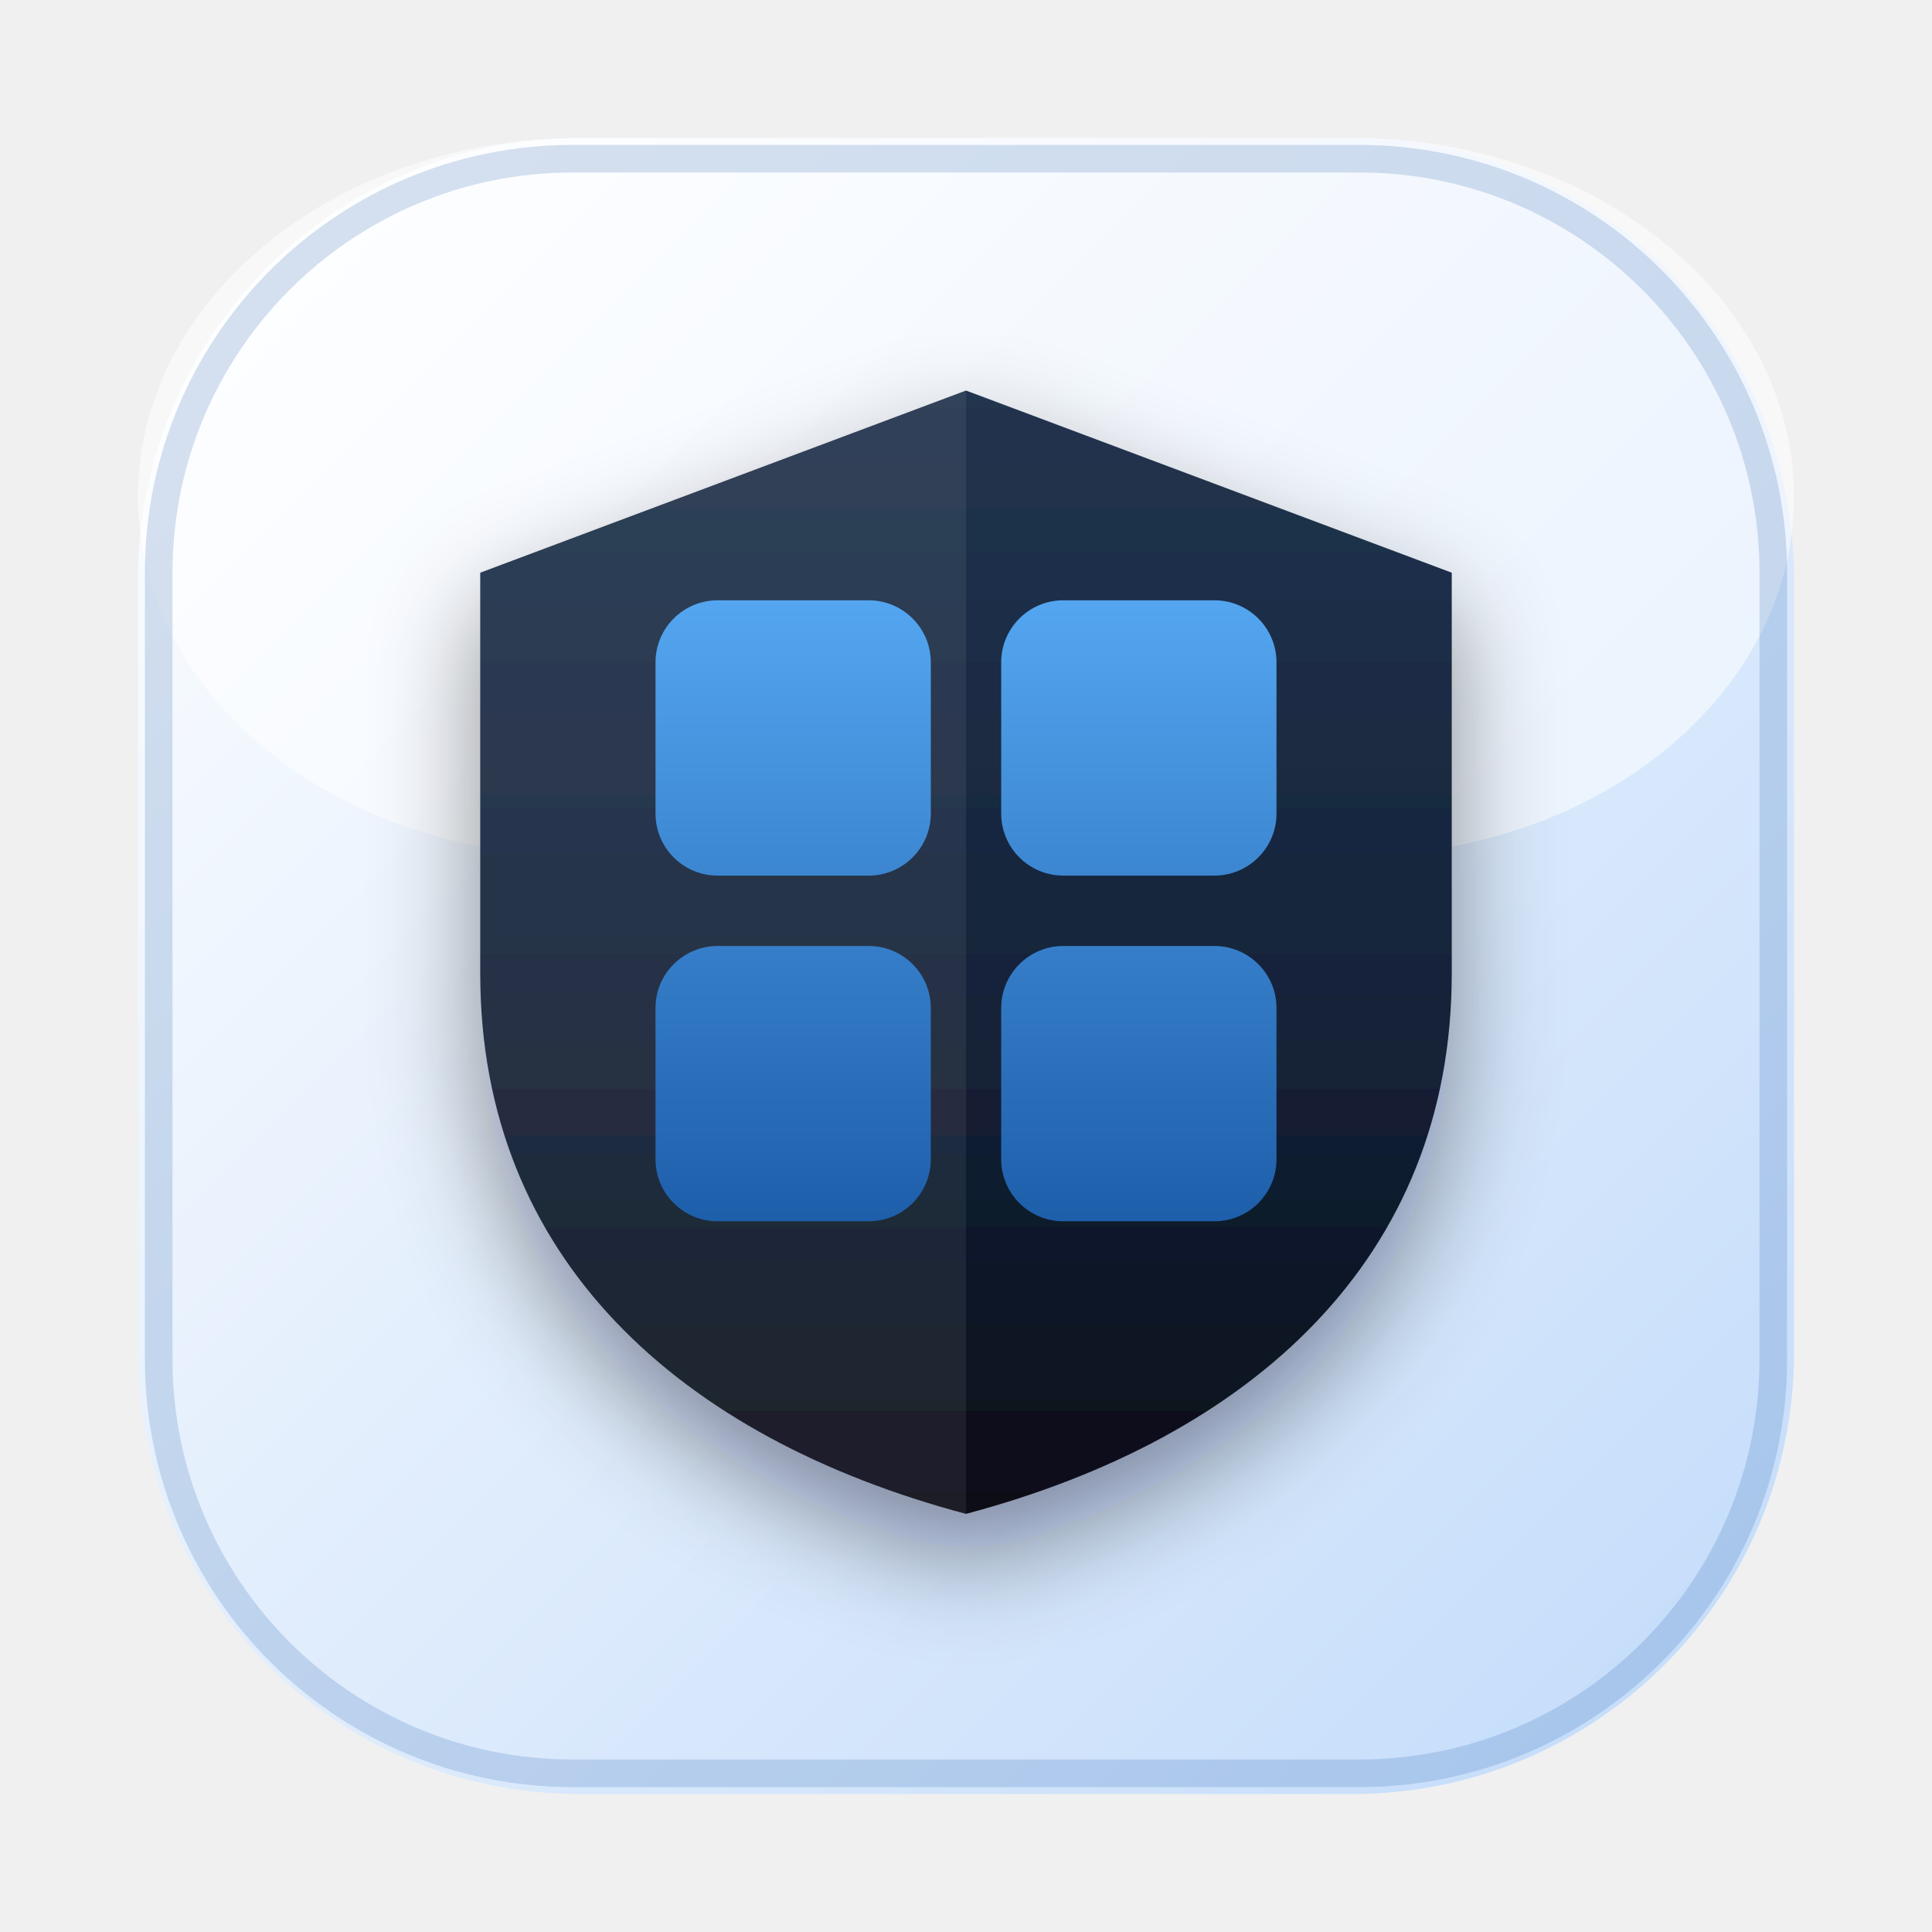
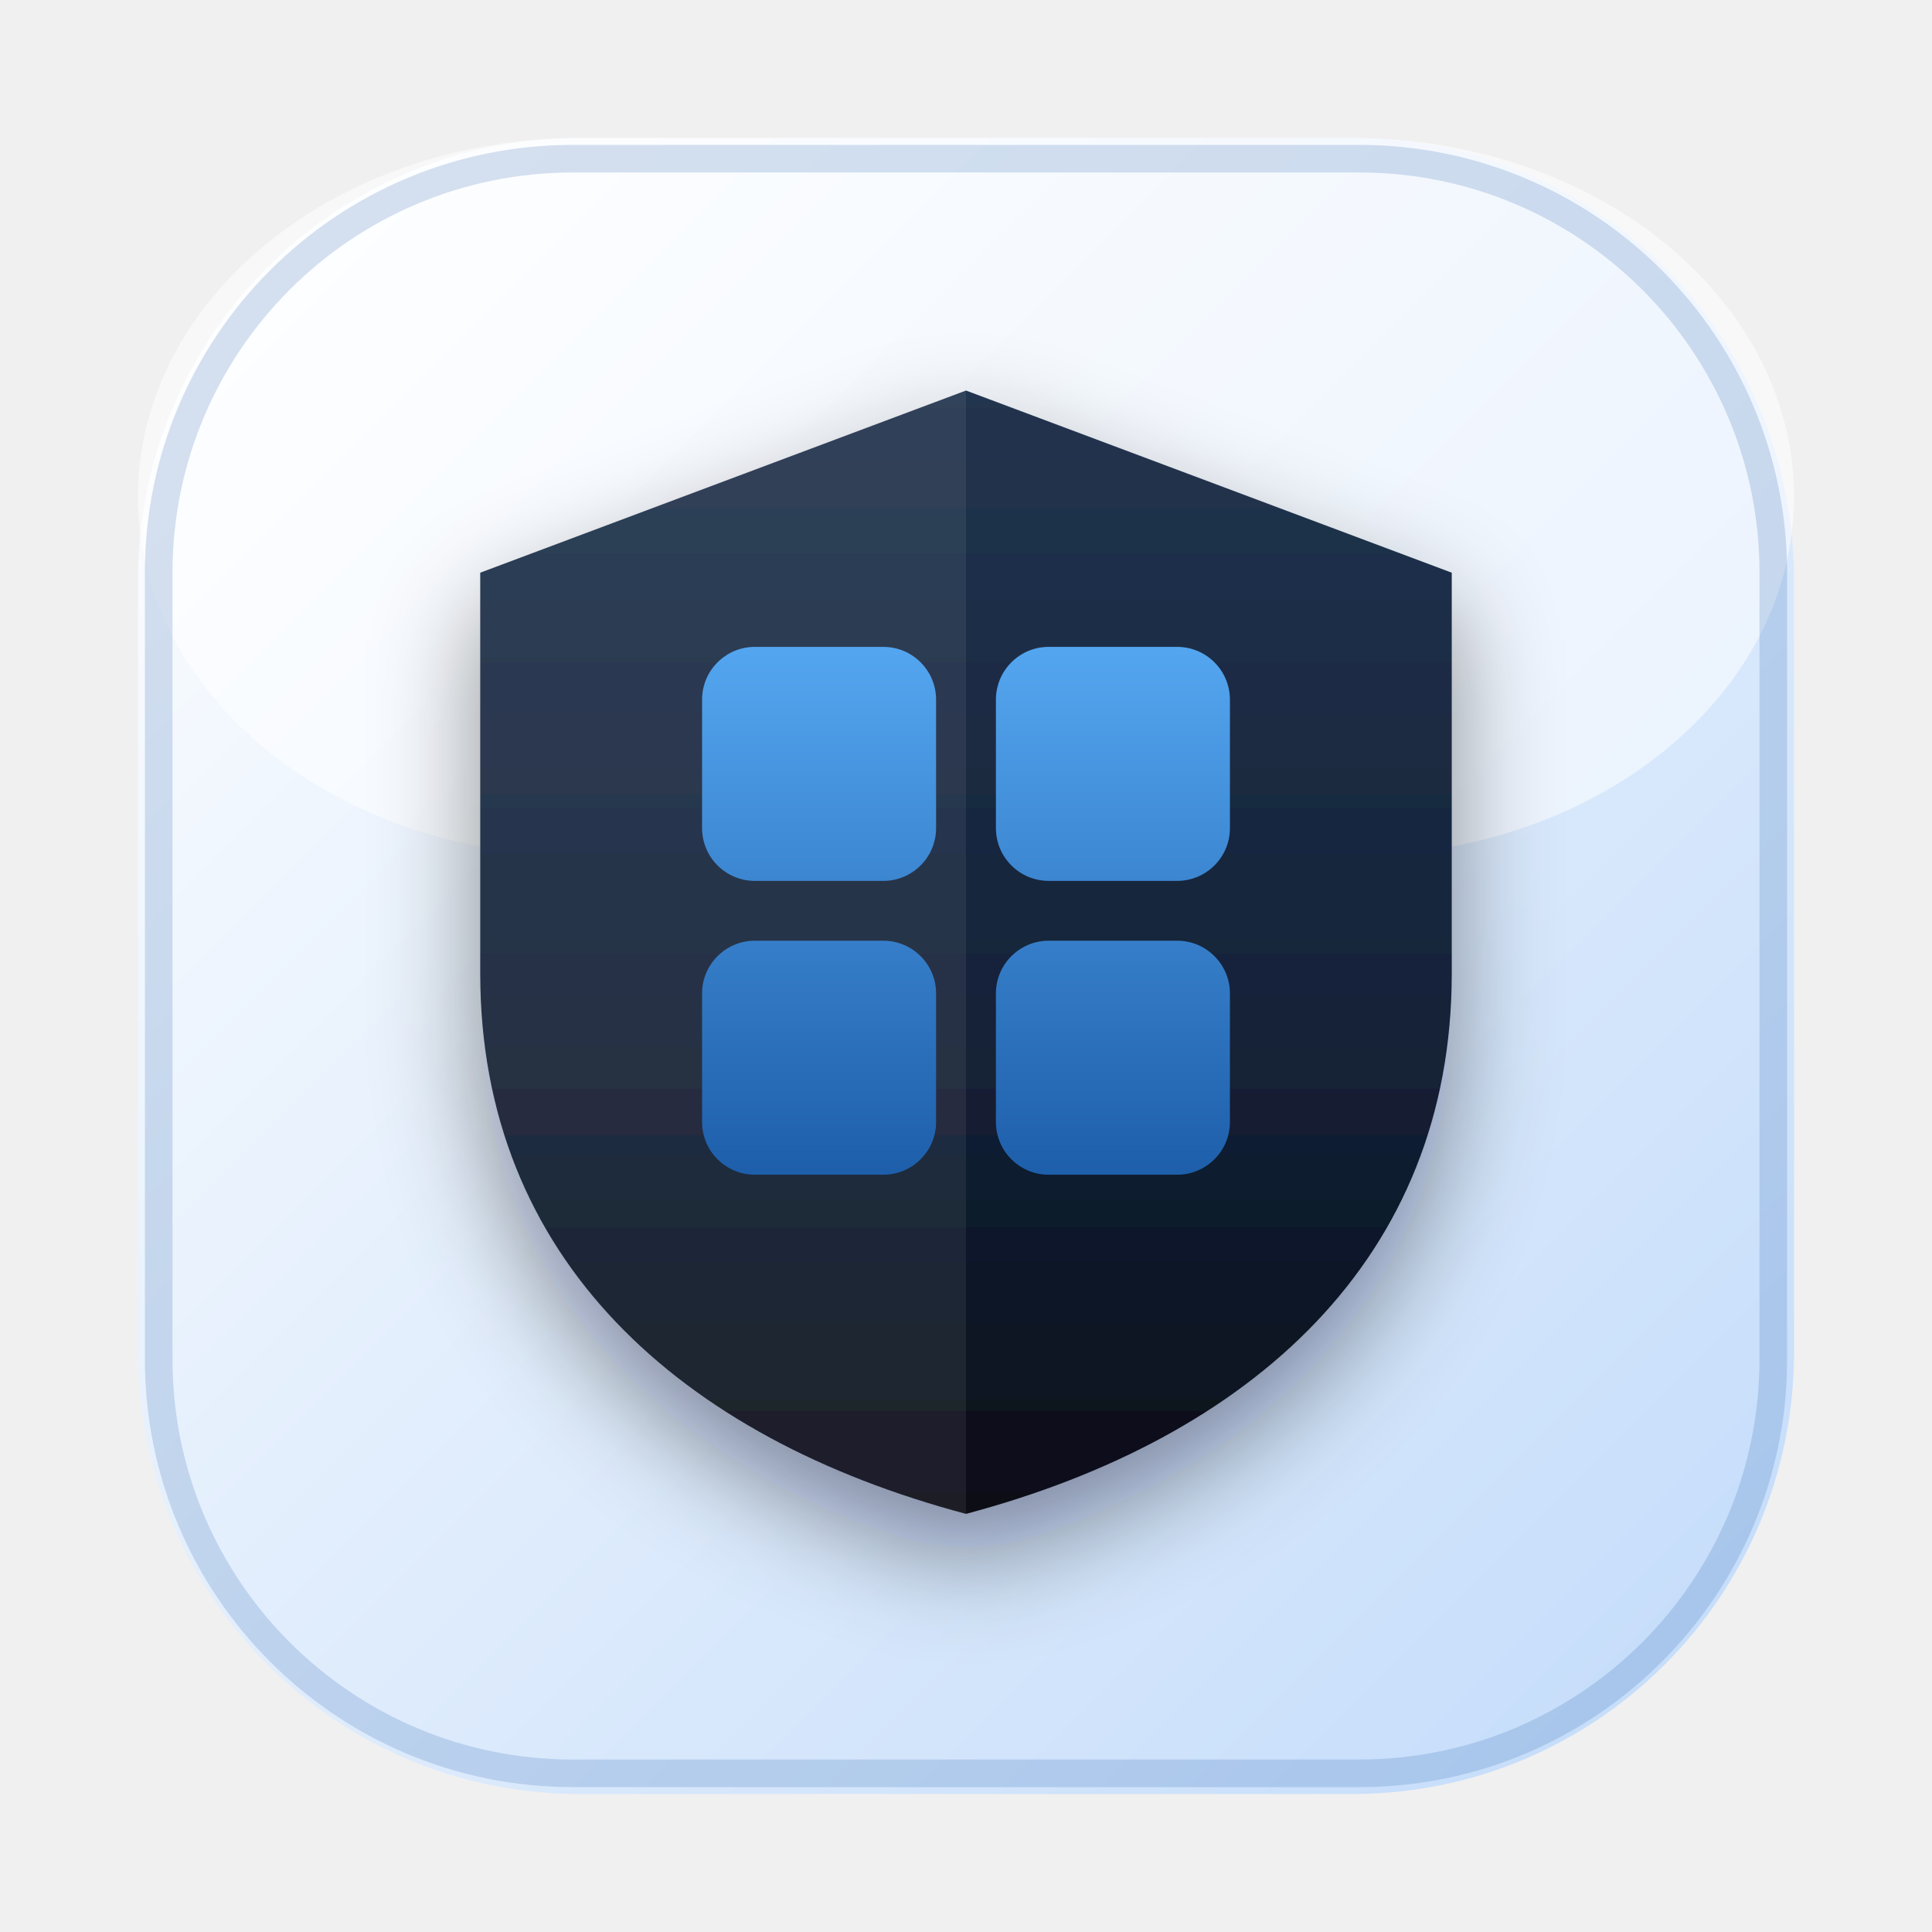
<svg xmlns="http://www.w3.org/2000/svg" viewBox="-3 -3 70 70" role="img" aria-label="windows: Rounded">
  <defs>
    <linearGradient id="tile" x1="0" y1="0" x2="1" y2="1">
      <stop offset="0" stop-color="#ffffff" />
      <stop offset="1" stop-color="#c2dbfa" />
    </linearGradient>
    <linearGradient id="white" x1="0" y1="0" x2="0" y2="1">
      <stop offset="0" stop-color="#22344f" />
      <stop offset=".55" stop-color="#152339" />
      <stop offset="1" stop-color="#070d18" />
    </linearGradient>
    <linearGradient id="blue" x1="0" y1="0" x2="0" y2="1">
      <stop offset="0" stop-color="#56a8f2" />
      <stop offset="1" stop-color="#1c5ca8" />
    </linearGradient>
    <filter id="shadow" x="-45%" y="-45%" width="190%" height="190%">
      <feDropShadow dx="0" dy="1.5" stdDeviation="1.7" flood-color="#03101f" flood-opacity=".42" />
    </filter>
    <linearGradient id="symbol-blue" gradientUnits="userSpaceOnUse" x1="0" y1="0" x2="0" y2="32">
      <stop offset="0" stop-color="#56a8f2" />
      <stop offset="1" stop-color="#1c5ca8" />
    </linearGradient>
  </defs>
  <rect x="2" y="2" width="60" height="60" rx="16" fill="url(#tile)" />
  <rect x="2" y="2" width="60" height="26" rx="16" fill="#fff" opacity=".52" />
  <rect x="2.75" y="2.75" width="58.5" height="58.5" rx="15" fill="none" stroke="#1c5ca8" stroke-opacity=".18" />
  <g id="vault-shield" transform="translate(32 31.5) scale(1.1) translate(-32 -31.5)">
    <g filter="url(#shadow)">
      <path d="M32 13 16 19v13.2c0 9.4 6.6 15.3 16 17.8 9.4-2.5 16-8.4 16-17.8V19L32 13Z" fill="url(#white)" />
    </g>
    <path d="M32 13 16 19v13.2c0 9.4 6.6 15.3 16 17.8V13Z" fill="#fff" opacity=".07" />
  </g>
-   <g id="platform-symbol" transform="translate(20 18) scale(0.75)">
-     <g fill="url(#symbol-blue)">
-       <rect x="1" y="1" width="13.3" height="13.3" rx="3.0" />
-       <rect x="1" y="17.7" width="13.3" height="13.3" rx="3.0" />
-       <rect x="17.7" y="1" width="13.3" height="13.3" rx="3.0" />
-       <rect x="17.7" y="17.7" width="13.3" height="13.3" rx="3.0" />
+   <g id="symbol-scale" transform="translate(32 30) scale(0.85) translate(-32 -30)">
+     <g id="platform-symbol" transform="translate(20 18) scale(0.75)">
+       <g fill="url(#symbol-blue)">
+         <rect x="1" y="1" width="13.3" height="13.3" rx="3.0" />
+         <rect x="1" y="17.7" width="13.3" height="13.3" rx="3.0" />
+         <rect x="17.7" y="1" width="13.3" height="13.3" rx="3.0" />
+         <rect x="17.7" y="17.7" width="13.3" height="13.3" rx="3.0" />
+       </g>
    </g>
  </g>
</svg>
